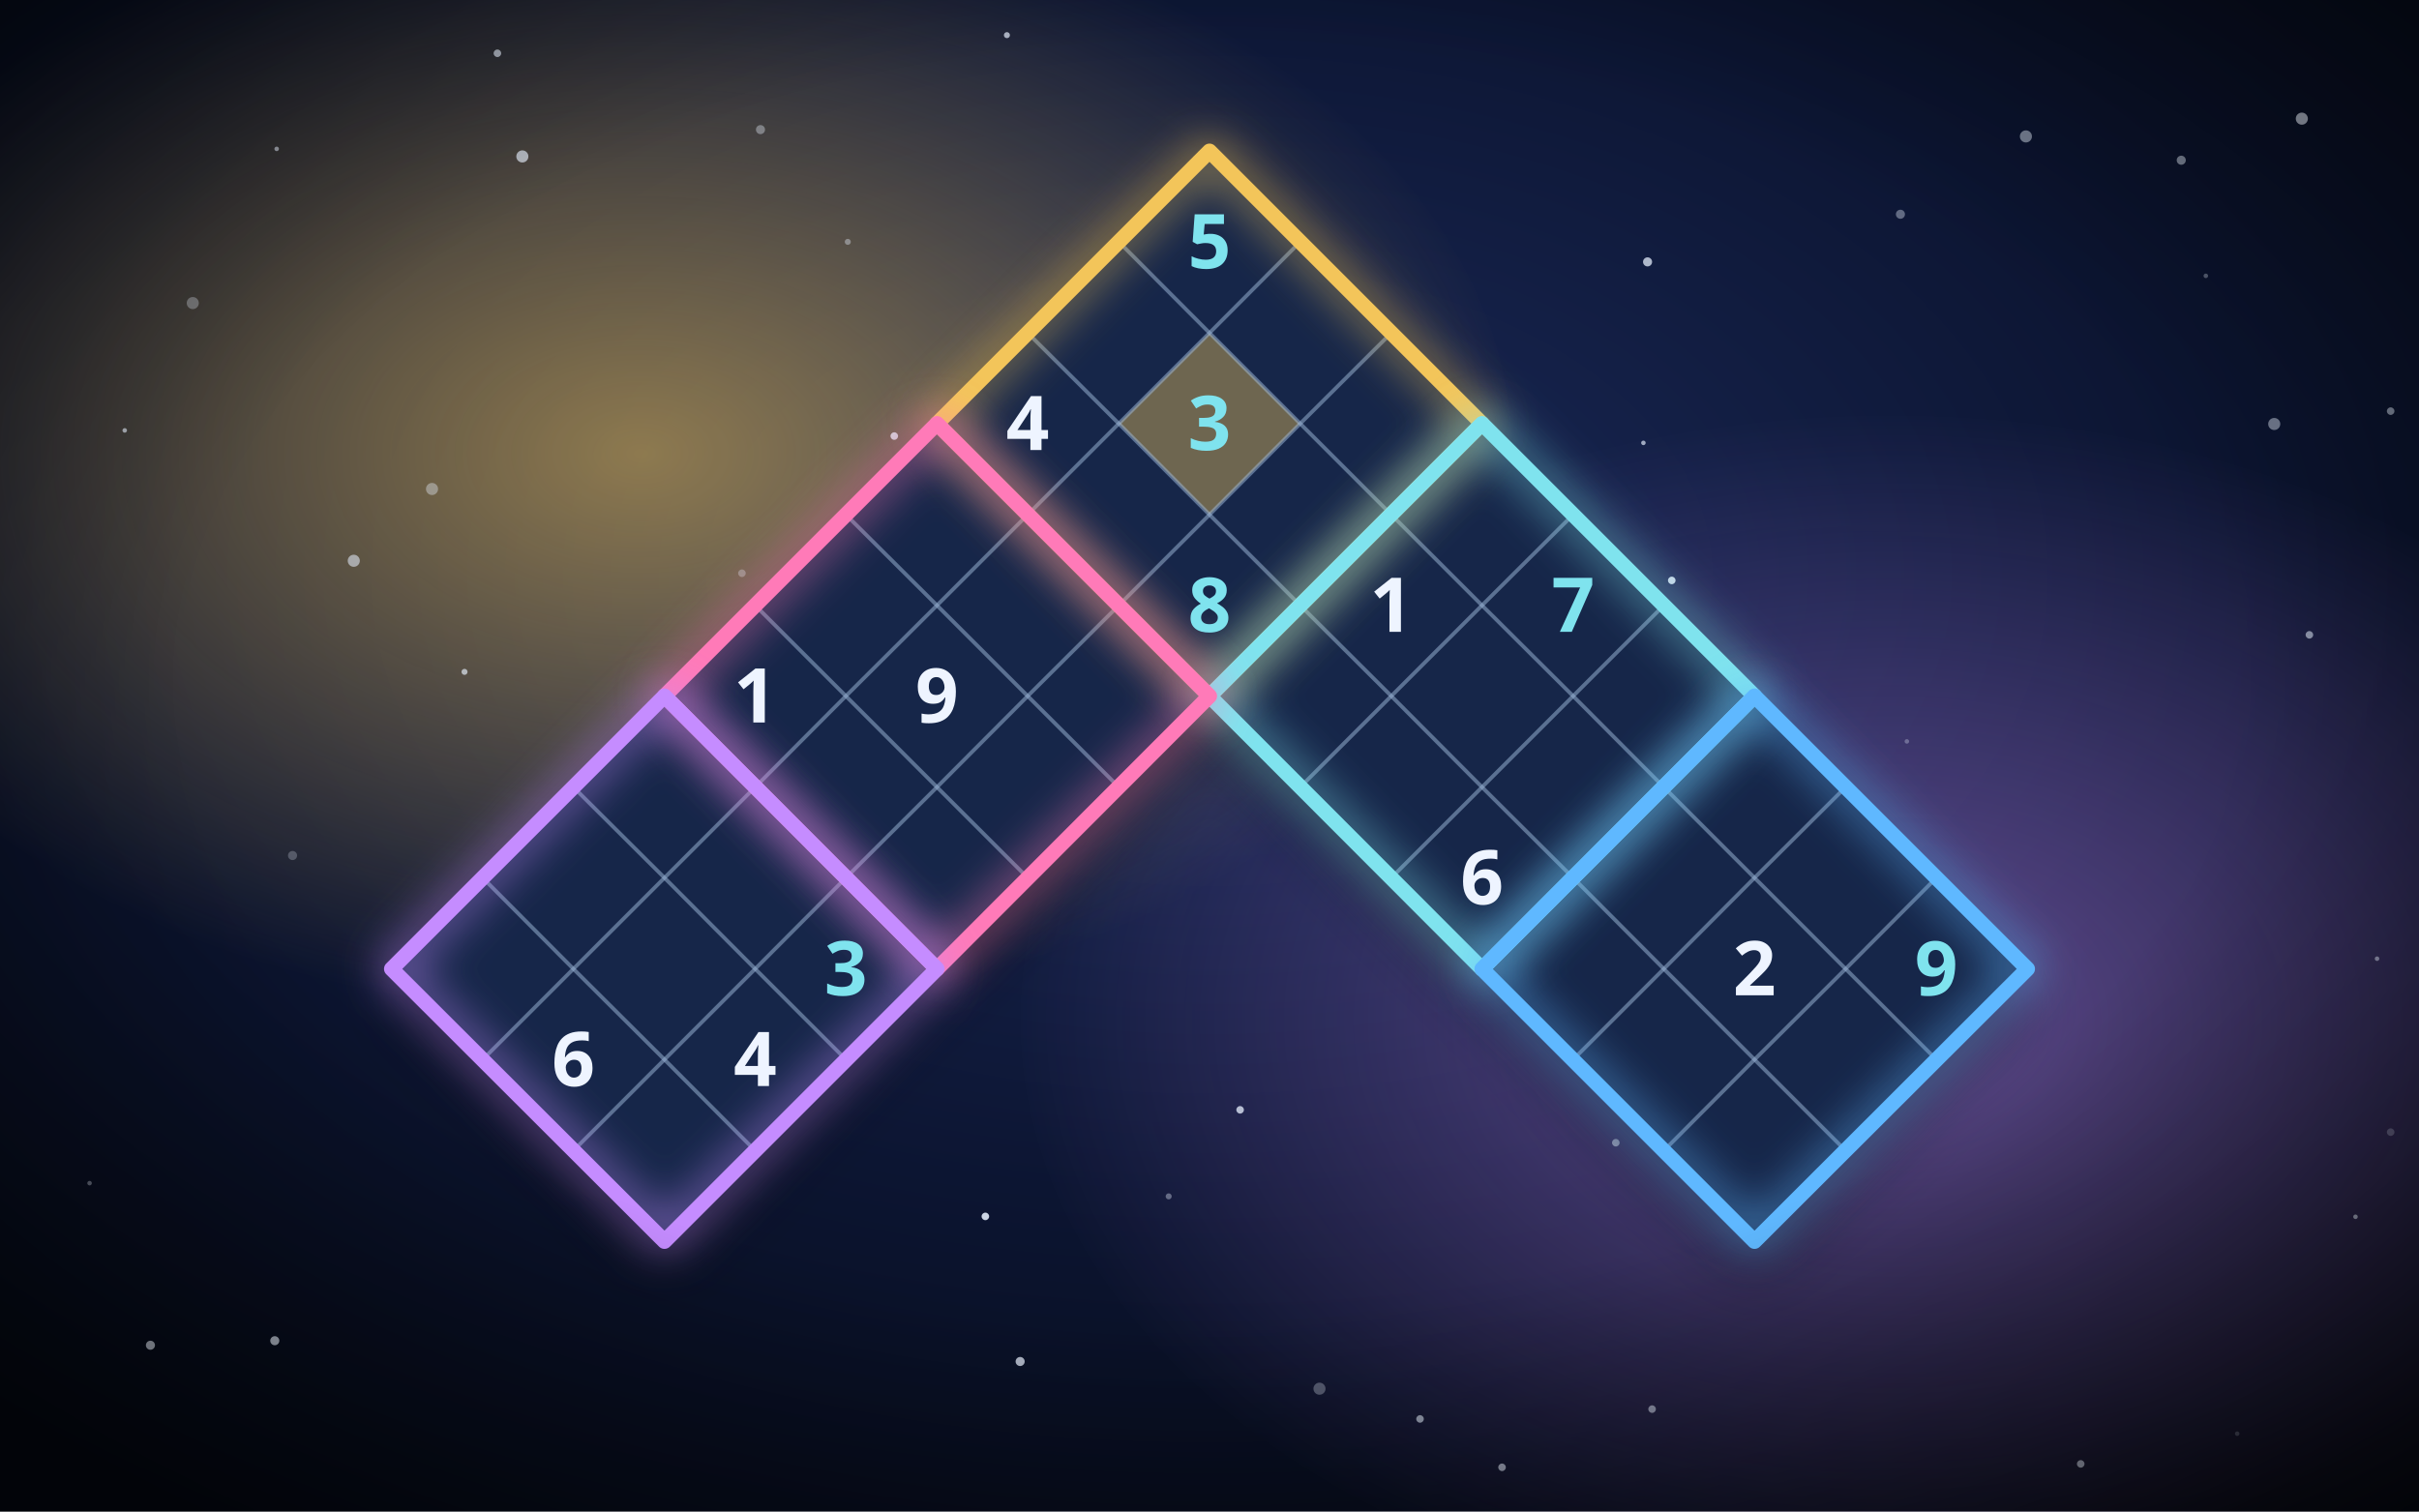
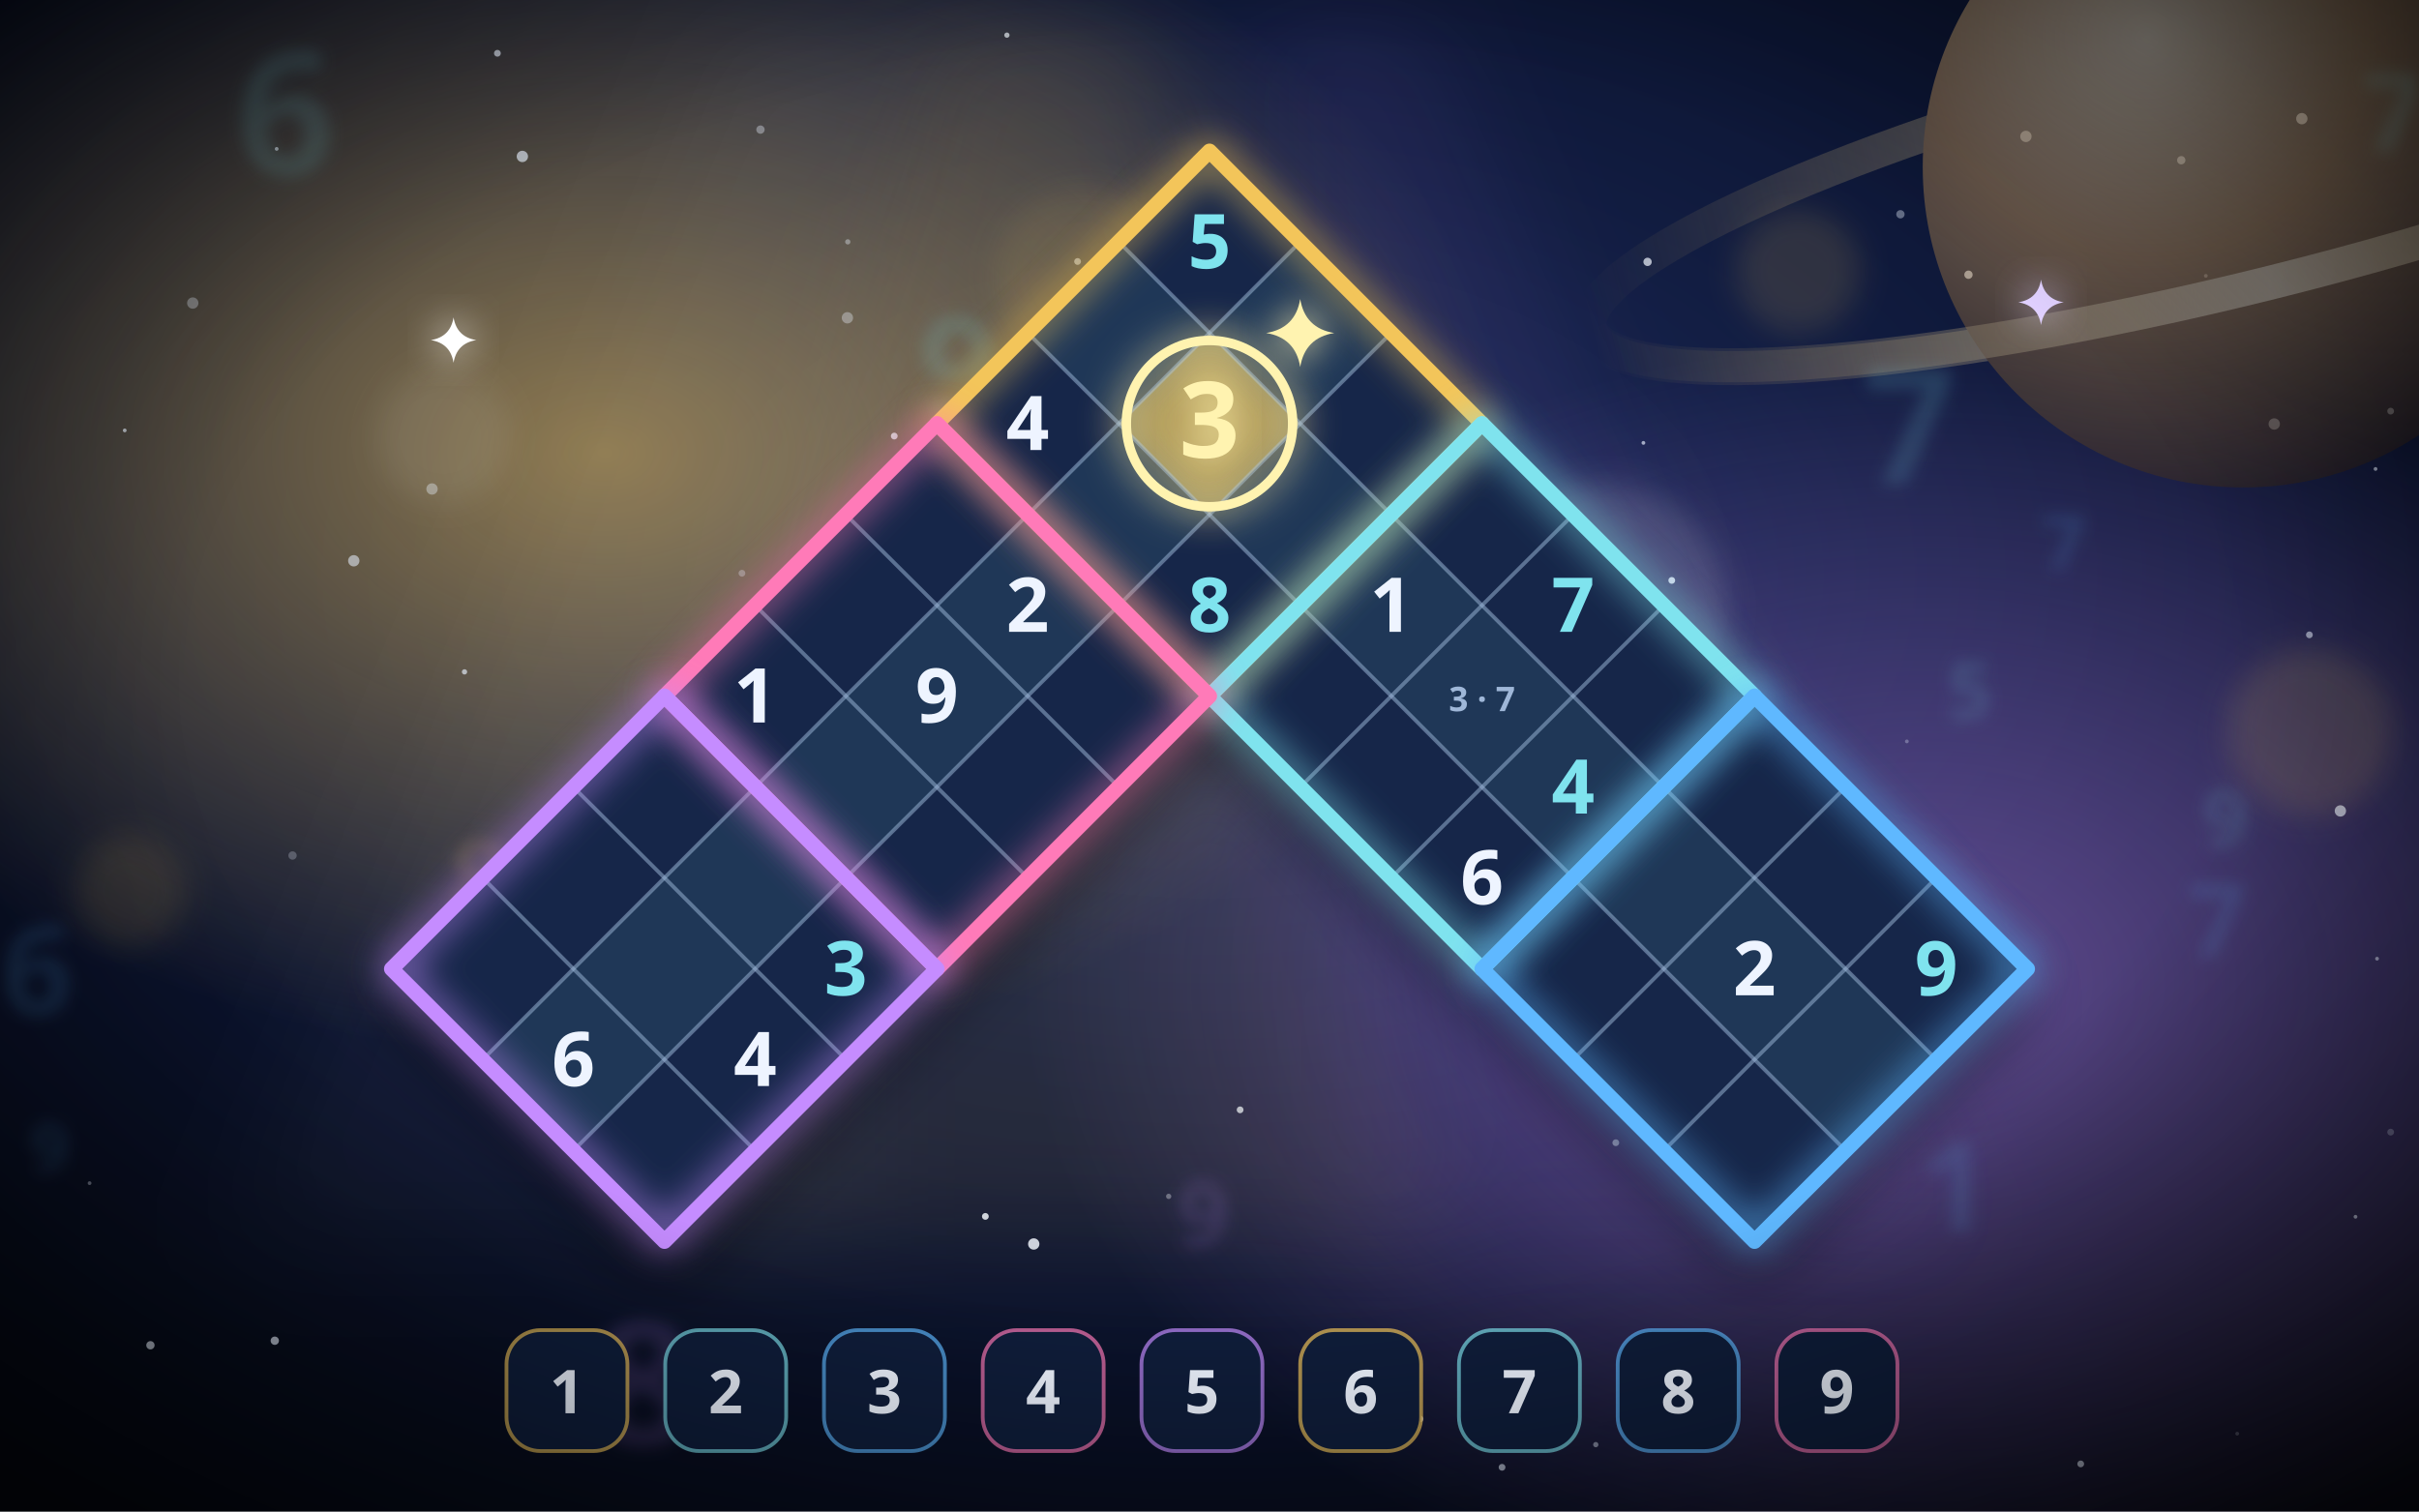
<svg xmlns="http://www.w3.org/2000/svg" viewBox="0 0 640 400">
  <defs>
-     <radialGradient id="bg" cx="50%" cy="38%" r="75%">
-       <stop offset="0" stop-color="#1b2a5a" />
-       <stop offset=".55" stop-color="#0c1532" />
-       <stop offset="1" stop-color="#050913" />
+     <radialGradient id="bg" cx="50%" cy="38%" r="78%">
+       <stop offset="0" stop-color="#1d2c5e" />
+       <stop offset=".55" stop-color="#0c1533" />
+       <stop offset="1" stop-color="#04070f" />
    </radialGradient>
    <radialGradient id="neb1" cx="50%" cy="50%" r="50%">
      <stop offset="0" stop-color="#f3c55a" stop-opacity=".55" />
      <stop offset="1" stop-color="#f3c55a" stop-opacity="0" />
    </radialGradient>
    <radialGradient id="neb2" cx="50%" cy="50%" r="50%">
      <stop offset="0" stop-color="#c58cff" stop-opacity=".45" />
      <stop offset="1" stop-color="#c58cff" stop-opacity="0" />
    </radialGradient>
-     <radialGradient id="floor" cx="50%" cy="50%" r="50%">
-       <stop offset="0" stop-color="#f3c55a" stop-opacity=".55" />
+     <radialGradient id="floorglow" cx="50%" cy="50%" r="50%">
+       <stop offset="0" stop-color="#f3c55a" stop-opacity=".6" />
      <stop offset="1" stop-color="#f3c55a" stop-opacity="0" />
    </radialGradient>
-     <radialGradient id="vig" cx="50%" cy="45%" r="70%">
-       <stop offset=".6" stop-color="#000" stop-opacity="0" />
-       <stop offset="1" stop-color="#000" stop-opacity=".55" />
+     <linearGradient id="flo" x1="0" y1="0" x2="0" y2="1">
+       <stop offset="0" stop-color="#0d1530" />
+       <stop offset="1" stop-color="#03050b" />
+     </linearGradient>
+     <radialGradient id="vig" cx="50%" cy="45%" r="72%">
+       <stop offset=".58" stop-color="#000" stop-opacity="0" />
+       <stop offset="1" stop-color="#000" stop-opacity=".6" />
    </radialGradient>
    <linearGradient id="chrome" x1="0" y1="0" x2="0" y2="1">
      <stop offset="0" stop-color="#f6fbff" />
      <stop offset=".45" stop-color="#9fb0c4" />
      <stop offset=".55" stop-color="#5d6c80" />
      <stop offset="1" stop-color="#cfdbe8" />
    </linearGradient>
+     <linearGradient id="gold" x1="0" y1="0" x2="0" y2="1">
+       <stop offset="0" stop-color="#fff3b0" />
+       <stop offset=".5" stop-color="#ffb81f" />
+       <stop offset="1" stop-color="#b86a00" />
+     </linearGradient>
    <filter id="glow" x="-50%" y="-50%" width="200%" height="200%">
-       <feGaussianBlur stdDeviation="6" result="b" />
+       <feGaussianBlur stdDeviation="5" result="b" />
      <feMerge>
        <feMergeNode in="b" />
        <feMergeNode in="SourceGraphic" />
      </feMerge>
    </filter>
    <filter id="soft" x="-50%" y="-50%" width="200%" height="200%">
      <feGaussianBlur stdDeviation="10" />
    </filter>
+     <filter id="blur2" x="-50%" y="-50%" width="200%" height="200%">
+       <feGaussianBlur stdDeviation="2" />
+     </filter>
+     <filter id="bokeh" x="-50%" y="-50%" width="200%" height="200%">
+       <feGaussianBlur stdDeviation="4" />
+     </filter>
+     <filter id="ray" x="-20%" y="-20%" width="140%" height="140%">
+       <feGaussianBlur stdDeviation="14" />
+     </filter>
    <filter id="shadow" x="-30%" y="-30%" width="160%" height="160%">
-       <feDropShadow dx="0" dy="8" stdDeviation="8" flood-color="#000" flood-opacity=".55" />
+       <feDropShadow dx="0" dy="9" stdDeviation="9" flood-color="#000" flood-opacity=".6" />
    </filter>
  </defs>
  <rect width="640" height="400" fill="url(#bg)" />
-   <ellipse cx="170" cy="120" rx="230" ry="150" fill="url(#neb1)" />
-   <ellipse cx="500" cy="270" rx="230" ry="160" fill="url(#neb2)" />
-   <circle cx="591.9" cy="379.4" r="0.6" fill="#e8f1ff" opacity="0.26" />
-   <circle cx="196.3" cy="151.7" r="1" fill="#e8f1ff" opacity="0.33" />
-   <circle cx="122.9" cy="177.8" r="0.8" fill="#e8f1ff" opacity="0.65" />
-   <circle cx="577.1" cy="42.4" r="1.2" fill="#e8f1ff" opacity="0.52" />
-   <circle cx="328.1" cy="293.7" r="1" fill="#e8f1ff" opacity="0.75" />
-   <circle cx="131.6" cy="14.1" r="1" fill="#e8f1ff" opacity="0.68" />
-   <circle cx="397.4" cy="388.3" r="1" fill="#e8f1ff" opacity="0.62" />
-   <circle cx="550.5" cy="387.4" r="1" fill="#e8f1ff" opacity="0.68" />
-   <circle cx="201.2" cy="34.3" r="1.2" fill="#e8f1ff" opacity="0.37" />
-   <circle cx="309.2" cy="316.6" r="0.8" fill="#e8f1ff" opacity="0.37" />
-   <circle cx="114.3" cy="129.4" r="1.6" fill="#e8f1ff" opacity="0.38" />
-   <circle cx="73.2" cy="39.4" r="0.6" fill="#e8f1ff" opacity="0.62" />
-   <circle cx="601.7" cy="112.2" r="1.6" fill="#e8f1ff" opacity="0.47" />
-   <circle cx="236.6" cy="115.4" r="1" fill="#e8f1ff" opacity="0.83" />
-   <circle cx="291.0" cy="87.3" r="0.8" fill="#e8f1ff" opacity="0.32" />
-   <circle cx="501.6" cy="282.9" r="1.2" fill="#e8f1ff" opacity="0.40" />
-   <circle cx="349.1" cy="367.5" r="1.6" fill="#e8f1ff" opacity="0.32" />
-   <circle cx="245.1" cy="179.7" r="0.6" fill="#e8f1ff" opacity="0.29" />
-   <circle cx="266.4" cy="9.3" r="0.8" fill="#e8f1ff" opacity="0.70" />
-   <circle cx="623.2" cy="322.0" r="0.6" fill="#e8f1ff" opacity="0.60" />
-   <circle cx="632.5" cy="299.6" r="1" fill="#e8f1ff" opacity="0.26" />
-   <circle cx="504.5" cy="196.2" r="0.6" fill="#e8f1ff" opacity="0.30" />
-   <circle cx="298.2" cy="78.7" r="1.2" fill="#e8f1ff" opacity="0.87" />
-   <circle cx="138.2" cy="41.4" r="1.6" fill="#e8f1ff" opacity="0.67" />
-   <circle cx="442.0" cy="223.2" r="0.8" fill="#e8f1ff" opacity="0.41" />
-   <circle cx="269.9" cy="360.3" r="1.2" fill="#e8f1ff" opacity="0.75" />
-   <circle cx="420.2" cy="165.8" r="0.8" fill="#e8f1ff" opacity="0.83" />
-   <circle cx="440.2" cy="165.0" r="0.8" fill="#e8f1ff" opacity="0.60" />
-   <circle cx="272.1" cy="119.5" r="1.6" fill="#e8f1ff" opacity="0.65" />
-   <circle cx="33.0" cy="113.9" r="0.6" fill="#e8f1ff" opacity="0.66" />
-   <circle cx="212.8" cy="223.7" r="1.2" fill="#e8f1ff" opacity="0.41" />
-   <circle cx="609.0" cy="31.4" r="1.6" fill="#e8f1ff" opacity="0.70" />
-   <circle cx="72.7" cy="354.8" r="1.2" fill="#e8f1ff" opacity="0.77" />
-   <circle cx="632.5" cy="108.8" r="1" fill="#e8f1ff" opacity="0.50" />
-   <circle cx="502.8" cy="56.7" r="1.2" fill="#e8f1ff" opacity="0.38" />
-   <circle cx="435.9" cy="69.3" r="1.2" fill="#e8f1ff" opacity="0.73" />
-   <circle cx="611.0" cy="168.0" r="1" fill="#e8f1ff" opacity="0.56" />
-   <circle cx="441.0" cy="215.7" r="1.6" fill="#e8f1ff" opacity="0.37" />
-   <circle cx="340.8" cy="106.2" r="0.6" fill="#e8f1ff" opacity="0.40" />
-   <circle cx="39.8" cy="356.0" r="1.2" fill="#e8f1ff" opacity="0.76" />
-   <circle cx="431.0" cy="242.0" r="1" fill="#e8f1ff" opacity="0.69" />
-   <circle cx="260.7" cy="321.9" r="1" fill="#e8f1ff" opacity="0.87" />
-   <circle cx="218.4" cy="155.0" r="1.2" fill="#e8f1ff" opacity="0.83" />
-   <circle cx="427.5" cy="302.4" r="1" fill="#e8f1ff" opacity="0.60" />
-   <circle cx="442.3" cy="153.6" r="1" fill="#e8f1ff" opacity="0.89" />
-   <circle cx="93.6" cy="148.4" r="1.6" fill="#e8f1ff" opacity="0.55" />
-   <circle cx="77.4" cy="226.4" r="1.2" fill="#e8f1ff" opacity="0.25" />
-   <circle cx="23.7" cy="313.1" r="0.6" fill="#e8f1ff" opacity="0.41" />
-   <circle cx="628.9" cy="253.7" r="0.6" fill="#e8f1ff" opacity="0.51" />
-   <circle cx="51.0" cy="80.2" r="1.6" fill="#e8f1ff" opacity="0.35" />
-   <circle cx="536.0" cy="36.1" r="1.6" fill="#e8f1ff" opacity="0.51" />
-   <circle cx="434.8" cy="117.2" r="0.6" fill="#e8f1ff" opacity="0.66" />
-   <circle cx="445.7" cy="242.0" r="0.6" fill="#e8f1ff" opacity="0.88" />
-   <circle cx="583.6" cy="73.0" r="0.6" fill="#e8f1ff" opacity="0.34" />
-   <circle cx="437.1" cy="372.9" r="1" fill="#e8f1ff" opacity="0.55" />
-   <circle cx="453.8" cy="227.9" r="0.6" fill="#e8f1ff" opacity="0.78" />
-   <circle cx="385.9" cy="236.6" r="1" fill="#e8f1ff" opacity="0.27" />
-   <circle cx="224.3" cy="64.0" r="0.8" fill="#e8f1ff" opacity="0.38" />
-   <circle cx="273.0" cy="126.7" r="1.6" fill="#e8f1ff" opacity="0.39" />
-   <circle cx="375.7" cy="375.5" r="1" fill="#e8f1ff" opacity="0.60" />
+   <ellipse cx="160" cy="120" rx="240" ry="160" fill="url(#neb1)" />
+   <ellipse cx="510" cy="260" rx="240" ry="170" fill="url(#neb2)" />
+   <circle cx="591.9" cy="379.4" r="0.5" fill="#e8f1ff" opacity="0.26" />
+   <circle cx="196.3" cy="151.7" r="0.9" fill="#e8f1ff" opacity="0.33" />
+   <circle cx="122.9" cy="177.8" r="0.7" fill="#e8f1ff" opacity="0.65" />
+   <circle cx="577.1" cy="42.4" r="1.1" fill="#e8f1ff" opacity="0.52" />
+   <circle cx="328.1" cy="293.7" r="0.9" fill="#e8f1ff" opacity="0.75" />
+   <circle cx="131.6" cy="14.1" r="0.9" fill="#e8f1ff" opacity="0.68" />
+   <circle cx="397.4" cy="388.3" r="0.9" fill="#e8f1ff" opacity="0.62" />
+   <circle cx="550.5" cy="387.4" r="0.9" fill="#e8f1ff" opacity="0.68" />
+   <circle cx="201.2" cy="34.3" r="1.1" fill="#e8f1ff" opacity="0.37" />
+   <circle cx="309.2" cy="316.6" r="0.7" fill="#e8f1ff" opacity="0.37" />
+   <circle cx="114.3" cy="129.4" r="1.5" fill="#e8f1ff" opacity="0.38" />
+   <circle cx="73.2" cy="39.4" r="0.5" fill="#e8f1ff" opacity="0.62" />
+   <circle cx="601.7" cy="112.2" r="1.5" fill="#e8f1ff" opacity="0.47" />
+   <circle cx="236.6" cy="115.4" r="0.9" fill="#e8f1ff" opacity="0.83" />
+   <circle cx="291.0" cy="87.3" r="0.7" fill="#e8f1ff" opacity="0.32" />
+   <circle cx="501.6" cy="282.9" r="1.1" fill="#e8f1ff" opacity="0.40" />
+   <circle cx="349.1" cy="367.5" r="1.5" fill="#e8f1ff" opacity="0.32" />
+   <circle cx="245.1" cy="179.7" r="0.5" fill="#e8f1ff" opacity="0.29" />
+   <circle cx="266.4" cy="9.3" r="0.7" fill="#e8f1ff" opacity="0.70" />
+   <circle cx="623.2" cy="322.0" r="0.5" fill="#e8f1ff" opacity="0.60" />
+   <circle cx="632.5" cy="299.6" r="0.9" fill="#e8f1ff" opacity="0.26" />
+   <circle cx="504.5" cy="196.2" r="0.5" fill="#e8f1ff" opacity="0.30" />
+   <circle cx="298.2" cy="78.7" r="1.1" fill="#e8f1ff" opacity="0.87" />
+   <circle cx="138.2" cy="41.4" r="1.5" fill="#e8f1ff" opacity="0.67" />
+   <circle cx="442.0" cy="223.2" r="0.7" fill="#e8f1ff" opacity="0.41" />
+   <circle cx="269.9" cy="360.3" r="1.1" fill="#e8f1ff" opacity="0.75" />
+   <circle cx="420.2" cy="165.8" r="0.7" fill="#e8f1ff" opacity="0.83" />
+   <circle cx="440.2" cy="165.0" r="0.7" fill="#e8f1ff" opacity="0.60" />
+   <circle cx="272.1" cy="119.5" r="1.5" fill="#e8f1ff" opacity="0.65" />
+   <circle cx="33.0" cy="113.9" r="0.5" fill="#e8f1ff" opacity="0.66" />
+   <circle cx="212.8" cy="223.7" r="1.1" fill="#e8f1ff" opacity="0.41" />
+   <circle cx="609.0" cy="31.4" r="1.5" fill="#e8f1ff" opacity="0.70" />
+   <circle cx="72.7" cy="354.8" r="1.1" fill="#e8f1ff" opacity="0.77" />
+   <circle cx="632.5" cy="108.8" r="0.9" fill="#e8f1ff" opacity="0.50" />
+   <circle cx="502.8" cy="56.7" r="1.1" fill="#e8f1ff" opacity="0.38" />
+   <circle cx="435.9" cy="69.3" r="1.1" fill="#e8f1ff" opacity="0.73" />
+   <circle cx="611.0" cy="168.0" r="0.9" fill="#e8f1ff" opacity="0.56" />
+   <circle cx="441.0" cy="215.7" r="1.5" fill="#e8f1ff" opacity="0.37" />
+   <circle cx="340.8" cy="106.2" r="0.5" fill="#e8f1ff" opacity="0.40" />
+   <circle cx="39.8" cy="356.0" r="1.1" fill="#e8f1ff" opacity="0.76" />
+   <circle cx="431.0" cy="242.0" r="0.9" fill="#e8f1ff" opacity="0.69" />
+   <circle cx="260.7" cy="321.9" r="0.9" fill="#e8f1ff" opacity="0.87" />
+   <circle cx="218.4" cy="155.0" r="1.1" fill="#e8f1ff" opacity="0.83" />
+   <circle cx="427.5" cy="302.4" r="0.9" fill="#e8f1ff" opacity="0.60" />
+   <circle cx="442.3" cy="153.6" r="0.9" fill="#e8f1ff" opacity="0.89" />
+   <circle cx="93.6" cy="148.4" r="1.5" fill="#e8f1ff" opacity="0.55" />
+   <circle cx="77.4" cy="226.4" r="1.1" fill="#e8f1ff" opacity="0.25" />
+   <circle cx="23.7" cy="313.1" r="0.5" fill="#e8f1ff" opacity="0.41" />
+   <circle cx="628.9" cy="253.7" r="0.5" fill="#e8f1ff" opacity="0.51" />
+   <circle cx="51.0" cy="80.2" r="1.5" fill="#e8f1ff" opacity="0.35" />
+   <circle cx="536.0" cy="36.1" r="1.5" fill="#e8f1ff" opacity="0.51" />
+   <circle cx="434.8" cy="117.2" r="0.5" fill="#e8f1ff" opacity="0.66" />
+   <circle cx="445.7" cy="242.0" r="0.5" fill="#e8f1ff" opacity="0.88" />
+   <circle cx="583.6" cy="73.0" r="0.5" fill="#e8f1ff" opacity="0.34" />
+   <circle cx="437.1" cy="372.9" r="0.9" fill="#e8f1ff" opacity="0.55" />
+   <circle cx="453.8" cy="227.9" r="0.5" fill="#e8f1ff" opacity="0.78" />
+   <circle cx="385.9" cy="236.6" r="0.9" fill="#e8f1ff" opacity="0.27" />
+   <circle cx="224.3" cy="64.0" r="0.7" fill="#e8f1ff" opacity="0.38" />
+   <circle cx="273.0" cy="126.7" r="1.5" fill="#e8f1ff" opacity="0.39" />
+   <circle cx="375.7" cy="375.5" r="0.9" fill="#e8f1ff" opacity="0.60" />
+   <circle cx="140.4" cy="224.4" r="0.9" fill="#e8f1ff" opacity="0.55" />
+   <circle cx="422.2" cy="382.3" r="0.7" fill="#e8f1ff" opacity="0.48" />
+   <circle cx="628.5" cy="124.1" r="0.5" fill="#e8f1ff" opacity="0.57" />
+   <circle cx="224.2" cy="84.1" r="1.5" fill="#e8f1ff" opacity="0.36" />
+   <circle cx="202.2" cy="169.1" r="0.5" fill="#e8f1ff" opacity="0.46" />
+   <circle cx="273.5" cy="329.2" r="1.5" fill="#e8f1ff" opacity="0.86" />
+   <circle cx="234.6" cy="382.1" r="0.5" fill="#e8f1ff" opacity="0.69" />
+   <circle cx="285.1" cy="69.2" r="0.9" fill="#e8f1ff" opacity="0.62" />
+   <circle cx="619.2" cy="214.6" r="1.5" fill="#e8f1ff" opacity="0.66" />
+   <circle cx="520.8" cy="72.7" r="1.1" fill="#e8f1ff" opacity="0.89" />
+   <defs>
+     <radialGradient id="pl" cx="35%" cy="30%" r="75%">
+       <stop offset="0" stop-color="#f3e2c0" />
+       <stop offset=".45" stop-color="#b08a5a" />
+       <stop offset="1" stop-color="#2a1d14" />
+     </radialGradient>
+     <linearGradient id="plr" x1="0" y1="0" x2="1" y2="0">
+       <stop offset="0" stop-color="#f3c55a" stop-opacity="0" />
+       <stop offset=".5" stop-color="#f6e6c4" stop-opacity=".8" />
+       <stop offset="1" stop-color="#f3c55a" stop-opacity="0" />
+     </linearGradient>
+   </defs>
+   <g opacity=".55">
+     <ellipse cx="593.5" cy="44.2" rx="178.1" ry="32.2" fill="none" stroke="url(#plr)" stroke-width="9" transform="rotate(-14 593.5 44.2)" />
+     <circle cx="593.5" cy="44.2" r="84.8" fill="url(#pl)" />
+     <path d="M415.5,44.2 A178.1,32.2 0 0 0 771.6,44.2" fill="none" stroke="url(#plr)" stroke-width="9" transform="rotate(-14 593.5 44.2)" />
+   </g>
+   <circle cx="34.4" cy="235.7" r="14.9" fill="#f3c55a" opacity="0.12" filter="url(#bokeh)" />
+   <circle cx="492.7" cy="254.0" r="33.0" fill="#c58cff" opacity="0.12" filter="url(#bokeh)" />
+   <circle cx="117.3" cy="115.4" r="17.6" fill="#ffffff" opacity="0.08" filter="url(#bokeh)" />
+   <circle cx="368.8" cy="172.5" r="28.5" fill="#c58cff" opacity="0.08" filter="url(#bokeh)" />
+   <circle cx="264.4" cy="208.3" r="11.0" fill="#f3c55a" opacity="0.17" filter="url(#bokeh)" />
+   <circle cx="611.3" cy="193.7" r="22.1" fill="#f3c55a" opacity="0.14" filter="url(#bokeh)" />
+   <circle cx="286.9" cy="73.4" r="23.5" fill="#f3c55a" opacity="0.11" filter="url(#bokeh)" />
+   <circle cx="475.8" cy="71.7" r="16.4" fill="#f3c55a" opacity="0.14" filter="url(#bokeh)" />
+   <circle cx="423.9" cy="161.1" r="32.9" fill="#ffffff" opacity="0.14" filter="url(#bokeh)" />
+   <g opacity=".55" filter="url(#ray)">
+     <polygon points="250,-10 300,-10 380,330 170,330" fill="#f3c55a" opacity=".18" />
+     <polygon points="330,-10 370,-10 520,330 360,330" fill="#c58cff" opacity=".14" />
+     <polygon points="200,-10 230,-10 230,330 60,330" fill="#ffffff" opacity=".06" />
+   </g>
+   <text x="507.7" y="325.9" font-family="system-ui" font-size="33" font-weight="800" fill="#5fb8ff" opacity=".16" filter="url(#blur2)">1</text>
+   <text x="0.3" y="268.6" font-family="system-ui" font-size="33" font-weight="800" fill="#5fb8ff" opacity=".16" filter="url(#blur2)">6</text>
+   <text x="492.9" y="128.2" font-family="system-ui" font-size="43" font-weight="800" fill="#7fe3ee" opacity=".16" filter="url(#blur2)">7</text>
+   <text x="582.8" y="224.1" font-family="system-ui" font-size="21" font-weight="800" fill="#7fe3ee" opacity=".16" filter="url(#blur2)">9</text>
+   <text x="447.7" y="292.4" font-family="system-ui" font-size="39" font-weight="800" fill="#c58cff" opacity=".16" filter="url(#blur2)">2</text>
+   <text x="540.3" y="150.8" font-family="system-ui" font-size="20" font-weight="800" fill="#5fb8ff" opacity=".16" filter="url(#blur2)">7</text>
+   <text x="515.1" y="190.3" font-family="system-ui" font-size="21" font-weight="800" fill="#7fe3ee" opacity=".16" filter="url(#blur2)">5</text>
+   <text x="62.4" y="46.4" font-family="system-ui" font-size="46" font-weight="800" fill="#7fe3ee" opacity=".16" filter="url(#blur2)">6</text>
+   <text x="311.5" y="329.8" font-family="system-ui" font-size="24" font-weight="800" fill="#c58cff" opacity=".16" filter="url(#blur2)">9</text>
+   <text x="624.9" y="40.2" font-family="system-ui" font-size="29" font-weight="800" fill="#7fe3ee" opacity=".16" filter="url(#blur2)">7</text>
+   <text x="194.8" y="242.1" font-family="system-ui" font-size="20" font-weight="800" fill="#c58cff" opacity=".16" filter="url(#blur2)">9</text>
+   <text x="127.4" y="249.0" font-family="system-ui" font-size="26" font-weight="800" fill="#5fb8ff" opacity=".16" filter="url(#blur2)">4</text>
+   <text x="243.1" y="110.2" font-family="system-ui" font-size="37" font-weight="800" fill="#7fe3ee" opacity=".16" filter="url(#blur2)">9</text>
+   <text x="8.0" y="310.1" font-family="system-ui" font-size="18" font-weight="800" fill="#5fb8ff" opacity=".16" filter="url(#blur2)">9</text>
+   <text x="578.8" y="253.3" font-family="system-ui" font-size="27" font-weight="800" fill="#5fb8ff" opacity=".16" filter="url(#blur2)">7</text>
+   <text x="337.5" y="134.1" font-family="system-ui" font-size="39" font-weight="800" fill="#ff7ab8" opacity=".16" filter="url(#blur2)">1</text>
+   <text x="118.6" y="243.8" font-family="system-ui" font-size="30" font-weight="800" fill="#f3c55a" opacity=".16" filter="url(#blur2)">8</text>
+   <text x="157.0" y="382.5" font-family="system-ui" font-size="46" font-weight="800" fill="#c58cff" opacity=".16" filter="url(#blur2)">8</text>
  <g filter="url(#shadow)">
    <polygon points="320.0,40.0 392.1,112.1 320.0,184.2 247.9,112.1" fill="#13264a" />
    <polygon points="392.1,112.1 464.2,184.2 392.1,256.4 320.0,184.2" fill="#13264a" />
    <polygon points="464.2,184.2 536.4,256.4 464.2,328.5 392.1,256.4" fill="#13264a" />
    <polygon points="247.9,112.1 320.0,184.2 247.9,256.4 175.8,184.2" fill="#13264a" />
    <polygon points="175.8,184.2 247.9,256.4 175.8,328.5 103.6,256.4" fill="#13264a" />
  </g>
-   <polygon points="320.0,88.1 344.0,112.1 320.0,136.2 296.0,112.1" fill="#f3c55a" fill-opacity=".4" />
+   <polygon points="296.0,64.0 512.3,280.4 488.3,304.5 271.9,88.1" fill="#7fe3ee" fill-opacity=".09" />
+   <polygon points="344.0,64.0 368.1,88.1 151.7,304.5 127.7,280.4" fill="#7fe3ee" fill-opacity=".09" />
+   <polygon points="320.0,88.1 344.0,112.1 320.0,136.2 296.0,112.1" fill="#f3c55a" fill-opacity=".45" filter="url(#glow)" />
  <polygon points="320.0,40.0 344.0,64.0 320.0,88.1 296.0,64.0" fill="none" stroke="#9fb7d8" stroke-opacity=".3" />
  <polygon points="344.0,64.0 368.1,88.1 344.0,112.1 320.0,88.1" fill="none" stroke="#9fb7d8" stroke-opacity=".3" />
  <polygon points="368.1,88.1 392.1,112.1 368.1,136.2 344.0,112.1" fill="none" stroke="#9fb7d8" stroke-opacity=".3" />
  <polygon points="296.0,64.0 320.0,88.1 296.0,112.1 271.9,88.1" fill="none" stroke="#9fb7d8" stroke-opacity=".3" />
  <polygon points="320.0,88.1 344.0,112.1 320.0,136.2 296.0,112.1" fill="none" stroke="#9fb7d8" stroke-opacity=".3" />
  <polygon points="344.0,112.1 368.1,136.2 344.0,160.2 320.0,136.2" fill="none" stroke="#9fb7d8" stroke-opacity=".3" />
  <polygon points="271.9,88.1 296.0,112.1 271.9,136.2 247.9,112.1" fill="none" stroke="#9fb7d8" stroke-opacity=".3" />
  <polygon points="296.0,112.1 320.0,136.2 296.0,160.2 271.9,136.2" fill="none" stroke="#9fb7d8" stroke-opacity=".3" />
  <polygon points="320.0,136.2 344.0,160.2 320.0,184.2 296.0,160.2" fill="none" stroke="#9fb7d8" stroke-opacity=".3" />
  <polygon points="392.1,112.1 416.2,136.2 392.1,160.2 368.1,136.2" fill="none" stroke="#9fb7d8" stroke-opacity=".3" />
  <polygon points="416.2,136.2 440.2,160.2 416.2,184.2 392.1,160.2" fill="none" stroke="#9fb7d8" stroke-opacity=".3" />
  <polygon points="440.2,160.2 464.2,184.2 440.2,208.3 416.2,184.2" fill="none" stroke="#9fb7d8" stroke-opacity=".3" />
  <polygon points="368.1,136.2 392.1,160.2 368.1,184.2 344.0,160.2" fill="none" stroke="#9fb7d8" stroke-opacity=".3" />
  <polygon points="392.1,160.2 416.2,184.2 392.1,208.3 368.1,184.2" fill="none" stroke="#9fb7d8" stroke-opacity=".3" />
  <polygon points="416.2,184.2 440.2,208.3 416.2,232.3 392.1,208.3" fill="none" stroke="#9fb7d8" stroke-opacity=".3" />
  <polygon points="344.0,160.2 368.1,184.2 344.0,208.3 320.0,184.2" fill="none" stroke="#9fb7d8" stroke-opacity=".3" />
  <polygon points="368.1,184.2 392.1,208.3 368.1,232.3 344.0,208.3" fill="none" stroke="#9fb7d8" stroke-opacity=".3" />
  <polygon points="392.1,208.3 416.2,232.3 392.1,256.4 368.1,232.3" fill="none" stroke="#9fb7d8" stroke-opacity=".3" />
  <polygon points="464.2,184.2 488.3,208.3 464.2,232.3 440.2,208.3" fill="none" stroke="#9fb7d8" stroke-opacity=".3" />
  <polygon points="488.3,208.3 512.3,232.3 488.3,256.4 464.2,232.3" fill="none" stroke="#9fb7d8" stroke-opacity=".3" />
  <polygon points="512.3,232.3 536.4,256.4 512.3,280.4 488.3,256.4" fill="none" stroke="#9fb7d8" stroke-opacity=".3" />
  <polygon points="440.2,208.3 464.2,232.3 440.2,256.4 416.2,232.3" fill="none" stroke="#9fb7d8" stroke-opacity=".3" />
  <polygon points="464.2,232.3 488.3,256.4 464.2,280.4 440.2,256.4" fill="none" stroke="#9fb7d8" stroke-opacity=".3" />
  <polygon points="488.3,256.4 512.3,280.4 488.3,304.5 464.2,280.4" fill="none" stroke="#9fb7d8" stroke-opacity=".3" />
  <polygon points="416.2,232.3 440.2,256.4 416.2,280.4 392.1,256.4" fill="none" stroke="#9fb7d8" stroke-opacity=".3" />
  <polygon points="440.2,256.4 464.2,280.4 440.2,304.5 416.2,280.4" fill="none" stroke="#9fb7d8" stroke-opacity=".3" />
  <polygon points="464.2,280.4 488.3,304.5 464.2,328.5 440.2,304.5" fill="none" stroke="#9fb7d8" stroke-opacity=".3" />
  <polygon points="247.9,112.1 271.9,136.2 247.9,160.2 223.8,136.2" fill="none" stroke="#9fb7d8" stroke-opacity=".3" />
  <polygon points="271.9,136.2 296.0,160.2 271.9,184.2 247.9,160.2" fill="none" stroke="#9fb7d8" stroke-opacity=".3" />
  <polygon points="296.0,160.2 320.0,184.2 296.0,208.3 271.9,184.2" fill="none" stroke="#9fb7d8" stroke-opacity=".3" />
  <polygon points="223.8,136.2 247.9,160.2 223.8,184.2 199.8,160.2" fill="none" stroke="#9fb7d8" stroke-opacity=".3" />
  <polygon points="247.9,160.2 271.9,184.2 247.9,208.3 223.8,184.2" fill="none" stroke="#9fb7d8" stroke-opacity=".3" />
  <polygon points="271.9,184.2 296.0,208.3 271.9,232.3 247.9,208.3" fill="none" stroke="#9fb7d8" stroke-opacity=".3" />
  <polygon points="199.8,160.2 223.8,184.2 199.8,208.3 175.8,184.2" fill="none" stroke="#9fb7d8" stroke-opacity=".3" />
  <polygon points="223.8,184.2 247.9,208.3 223.8,232.3 199.8,208.3" fill="none" stroke="#9fb7d8" stroke-opacity=".3" />
  <polygon points="247.9,208.3 271.9,232.3 247.9,256.4 223.8,232.3" fill="none" stroke="#9fb7d8" stroke-opacity=".3" />
  <polygon points="175.8,184.2 199.8,208.3 175.8,232.3 151.7,208.3" fill="none" stroke="#9fb7d8" stroke-opacity=".3" />
  <polygon points="199.8,208.3 223.8,232.3 199.8,256.4 175.8,232.3" fill="none" stroke="#9fb7d8" stroke-opacity=".3" />
  <polygon points="223.8,232.3 247.9,256.4 223.8,280.4 199.8,256.4" fill="none" stroke="#9fb7d8" stroke-opacity=".3" />
  <polygon points="151.7,208.3 175.8,232.3 151.7,256.4 127.7,232.3" fill="none" stroke="#9fb7d8" stroke-opacity=".3" />
  <polygon points="175.8,232.3 199.8,256.4 175.8,280.4 151.7,256.4" fill="none" stroke="#9fb7d8" stroke-opacity=".3" />
  <polygon points="199.8,256.4 223.8,280.4 199.8,304.5 175.8,280.4" fill="none" stroke="#9fb7d8" stroke-opacity=".3" />
  <polygon points="127.7,232.3 151.7,256.4 127.7,280.4 103.6,256.4" fill="none" stroke="#9fb7d8" stroke-opacity=".3" />
  <polygon points="151.7,256.4 175.8,280.4 151.7,304.5 127.7,280.4" fill="none" stroke="#9fb7d8" stroke-opacity=".3" />
  <polygon points="175.8,280.4 199.8,304.5 175.8,328.5 151.7,304.5" fill="none" stroke="#9fb7d8" stroke-opacity=".3" />
  <polygon points="320.0,40.0 392.1,112.1 320.0,184.2 247.9,112.1" fill="none" stroke="#f3c55a" stroke-width="4" stroke-linejoin="round" filter="url(#glow)" />
  <polygon points="392.1,112.1 464.2,184.2 392.1,256.4 320.0,184.2" fill="none" stroke="#7fe3ee" stroke-width="4" stroke-linejoin="round" filter="url(#glow)" />
  <polygon points="464.2,184.2 536.4,256.4 464.2,328.5 392.1,256.4" fill="none" stroke="#5fb8ff" stroke-width="4" stroke-linejoin="round" filter="url(#glow)" />
  <polygon points="247.9,112.1 320.0,184.2 247.9,256.4 175.8,184.2" fill="none" stroke="#ff7ab8" stroke-width="4" stroke-linejoin="round" filter="url(#glow)" />
  <polygon points="175.8,184.2 247.9,256.4 175.8,328.5 103.6,256.4" fill="none" stroke="#c58cff" stroke-width="4" stroke-linejoin="round" filter="url(#glow)" />
  <text x="320.0" y="71.0" font-family="system-ui" font-size="20" font-weight="800" text-anchor="middle" fill="#7fe3ee">5</text>
-   <text x="320.0" y="119.1" font-family="system-ui" font-size="20" font-weight="800" text-anchor="middle" fill="#7fe3ee">3</text>
  <text x="320.0" y="167.2" font-family="system-ui" font-size="20" font-weight="800" text-anchor="middle" fill="#7fe3ee">8</text>
  <text x="416.2" y="167.2" font-family="system-ui" font-size="20" font-weight="800" text-anchor="middle" fill="#7fe3ee">7</text>
  <text x="464.2" y="263.4" font-family="system-ui" font-size="20" font-weight="800" text-anchor="middle" fill="#eef4ff">2</text>
  <text x="247.9" y="191.2" font-family="system-ui" font-size="20" font-weight="800" text-anchor="middle" fill="#eef4ff">9</text>
  <text x="199.8" y="287.4" font-family="system-ui" font-size="20" font-weight="800" text-anchor="middle" fill="#eef4ff">4</text>
  <text x="392.1" y="239.3" font-family="system-ui" font-size="20" font-weight="800" text-anchor="middle" fill="#eef4ff">6</text>
  <text x="199.8" y="191.2" font-family="system-ui" font-size="20" font-weight="800" text-anchor="middle" fill="#eef4ff">1</text>
  <text x="151.7" y="287.4" font-family="system-ui" font-size="20" font-weight="800" text-anchor="middle" fill="#eef4ff">6</text>
  <text x="368.1" y="167.2" font-family="system-ui" font-size="20" font-weight="800" text-anchor="middle" fill="#eef4ff">1</text>
  <text x="512.3" y="263.4" font-family="system-ui" font-size="20" font-weight="800" text-anchor="middle" fill="#7fe3ee">9</text>
  <text x="223.8" y="263.4" font-family="system-ui" font-size="20" font-weight="800" text-anchor="middle" fill="#7fe3ee">3</text>
  <text x="271.9" y="119.1" font-family="system-ui" font-size="20" font-weight="800" text-anchor="middle" fill="#eef4ff">4</text>
+   <text x="271.9" y="167.2" font-family="system-ui" font-size="20" font-weight="800" text-anchor="middle" fill="#eef4ff">2</text>
+   <text x="416.2" y="215.3" font-family="system-ui" font-size="20" font-weight="800" text-anchor="middle" fill="#7fe3ee">4</text>
+   <circle cx="320.0" cy="112.1" r="22" fill="none" stroke="#fff3b0" stroke-width="2.5" filter="url(#glow)" />
+   <text x="320.0" y="121.1" font-family="system-ui" font-size="28" font-weight="900" text-anchor="middle" fill="#fff3b0" filter="url(#glow)">3</text>
+   <text x="392.1" y="188.2" font-family="system-ui" font-size="9" font-weight="700" text-anchor="middle" fill="#9fb7d8">3 · 7</text>
+   <rect x="134" y="352" width="32" height="32" rx="9" fill="#0f1d3a" stroke="#f3c55a" stroke-opacity=".7" />
+   <text x="150" y="374" font-family="system-ui" font-size="16" font-weight="800" text-anchor="middle" fill="#eef4ff">1</text>
+   <rect x="176" y="352" width="32" height="32" rx="9" fill="#0f1d3a" stroke="#7fe3ee" stroke-opacity=".7" />
+   <text x="192" y="374" font-family="system-ui" font-size="16" font-weight="800" text-anchor="middle" fill="#eef4ff">2</text>
+   <rect x="218" y="352" width="32" height="32" rx="9" fill="#0f1d3a" stroke="#5fb8ff" stroke-opacity=".7" />
+   <text x="234" y="374" font-family="system-ui" font-size="16" font-weight="800" text-anchor="middle" fill="#eef4ff">3</text>
+   <rect x="260" y="352" width="32" height="32" rx="9" fill="#0f1d3a" stroke="#ff7ab8" stroke-opacity=".7" />
+   <text x="276" y="374" font-family="system-ui" font-size="16" font-weight="800" text-anchor="middle" fill="#eef4ff">4</text>
+   <rect x="302" y="352" width="32" height="32" rx="9" fill="#0f1d3a" stroke="#c58cff" stroke-opacity=".7" />
+   <text x="318" y="374" font-family="system-ui" font-size="16" font-weight="800" text-anchor="middle" fill="#eef4ff">5</text>
+   <rect x="344" y="352" width="32" height="32" rx="9" fill="#0f1d3a" stroke="#f3c55a" stroke-opacity=".7" />
+   <text x="360" y="374" font-family="system-ui" font-size="16" font-weight="800" text-anchor="middle" fill="#eef4ff">6</text>
+   <rect x="386" y="352" width="32" height="32" rx="9" fill="#0f1d3a" stroke="#7fe3ee" stroke-opacity=".7" />
+   <text x="402" y="374" font-family="system-ui" font-size="16" font-weight="800" text-anchor="middle" fill="#eef4ff">7</text>
+   <rect x="428" y="352" width="32" height="32" rx="9" fill="#0f1d3a" stroke="#5fb8ff" stroke-opacity=".7" />
+   <text x="444" y="374" font-family="system-ui" font-size="16" font-weight="800" text-anchor="middle" fill="#eef4ff">8</text>
+   <rect x="470" y="352" width="32" height="32" rx="9" fill="#0f1d3a" stroke="#ff7ab8" stroke-opacity=".7" />
+   <text x="486" y="374" font-family="system-ui" font-size="16" font-weight="800" text-anchor="middle" fill="#eef4ff">9</text>
+   <g opacity="1" filter="url(#glow)">
+     <path d="M344.0,79.125 Q345.26,86.865 353.0,88.125 Q345.26,89.385 344.0,97.125 Q342.74,89.385 335.0,88.125 Q342.74,86.865 344.0,79.125Z" fill="#fff3b0" />
+   </g>
+   <g opacity="1" filter="url(#glow)">
+     <path d="M120,84 Q120.84,89.16 126,90 Q120.84,90.84 120,96 Q119.16,90.84 114,90 Q119.16,89.16 120,84Z" fill="#ffffff" />
+   </g>
+   <g opacity="1" filter="url(#glow)">
+     <path d="M540,74 Q540.84,79.16 546,80 Q540.84,80.84 540,86 Q539.16,80.84 534,80 Q539.16,79.16 540,74Z" fill="#e0d0ff" />
+   </g>
  <rect width="640" height="400" fill="url(#vig)" />
</svg>
